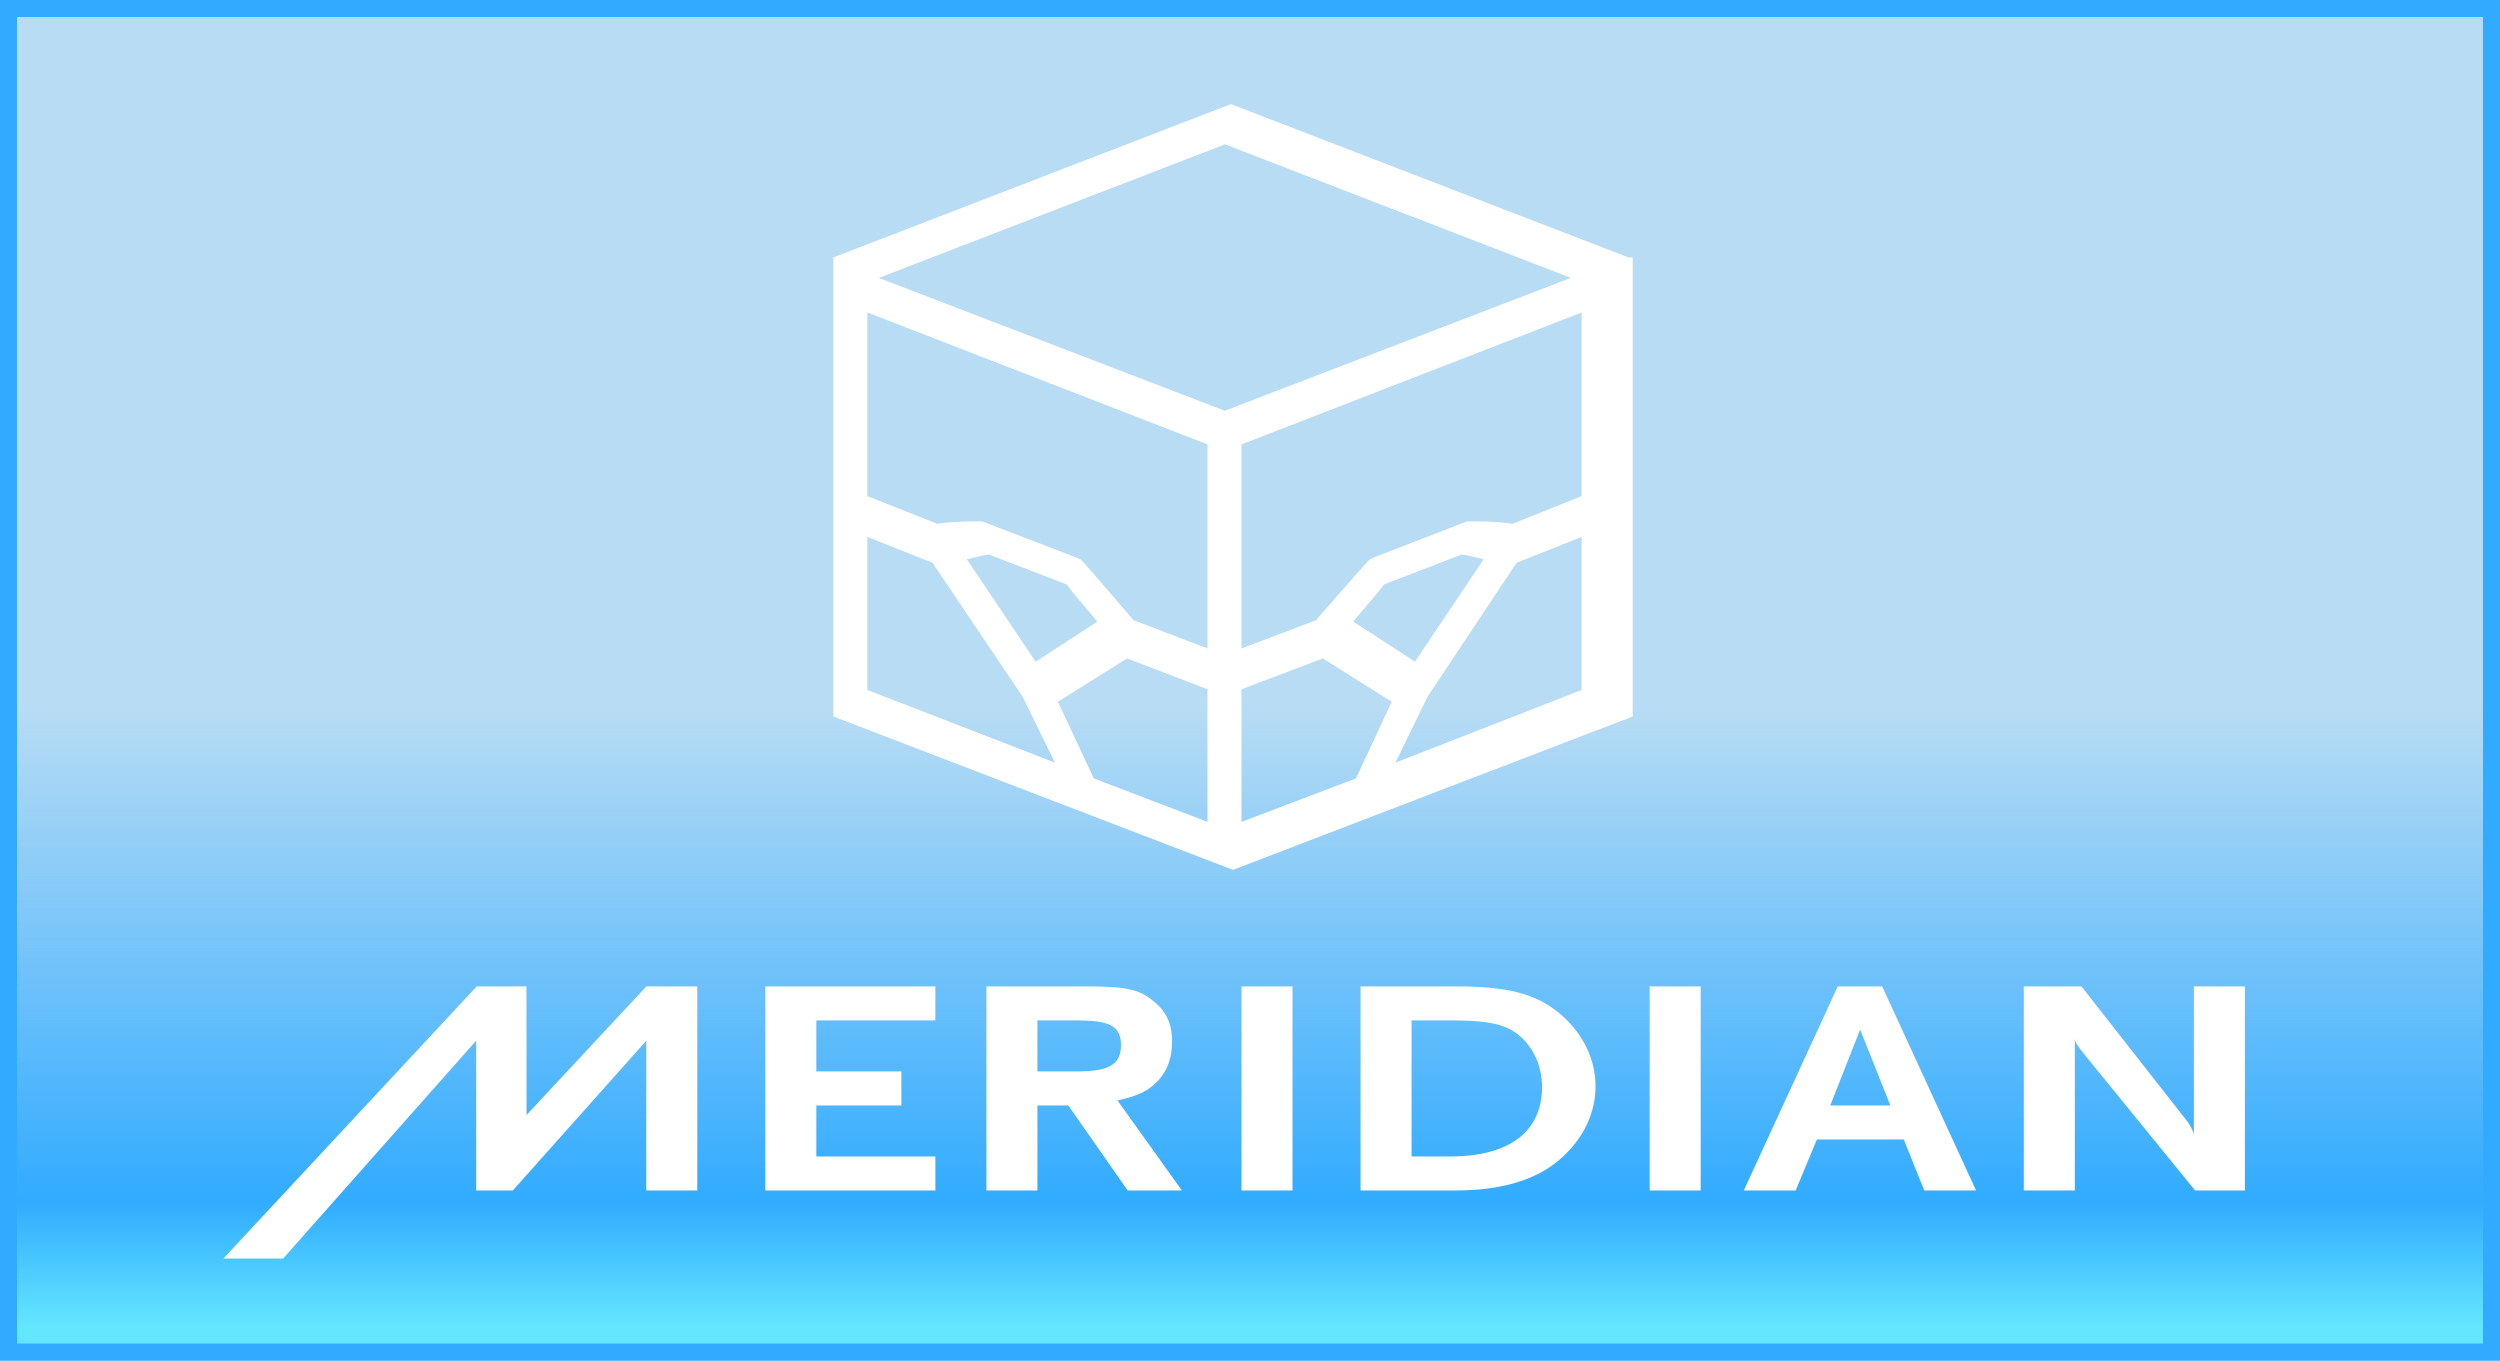
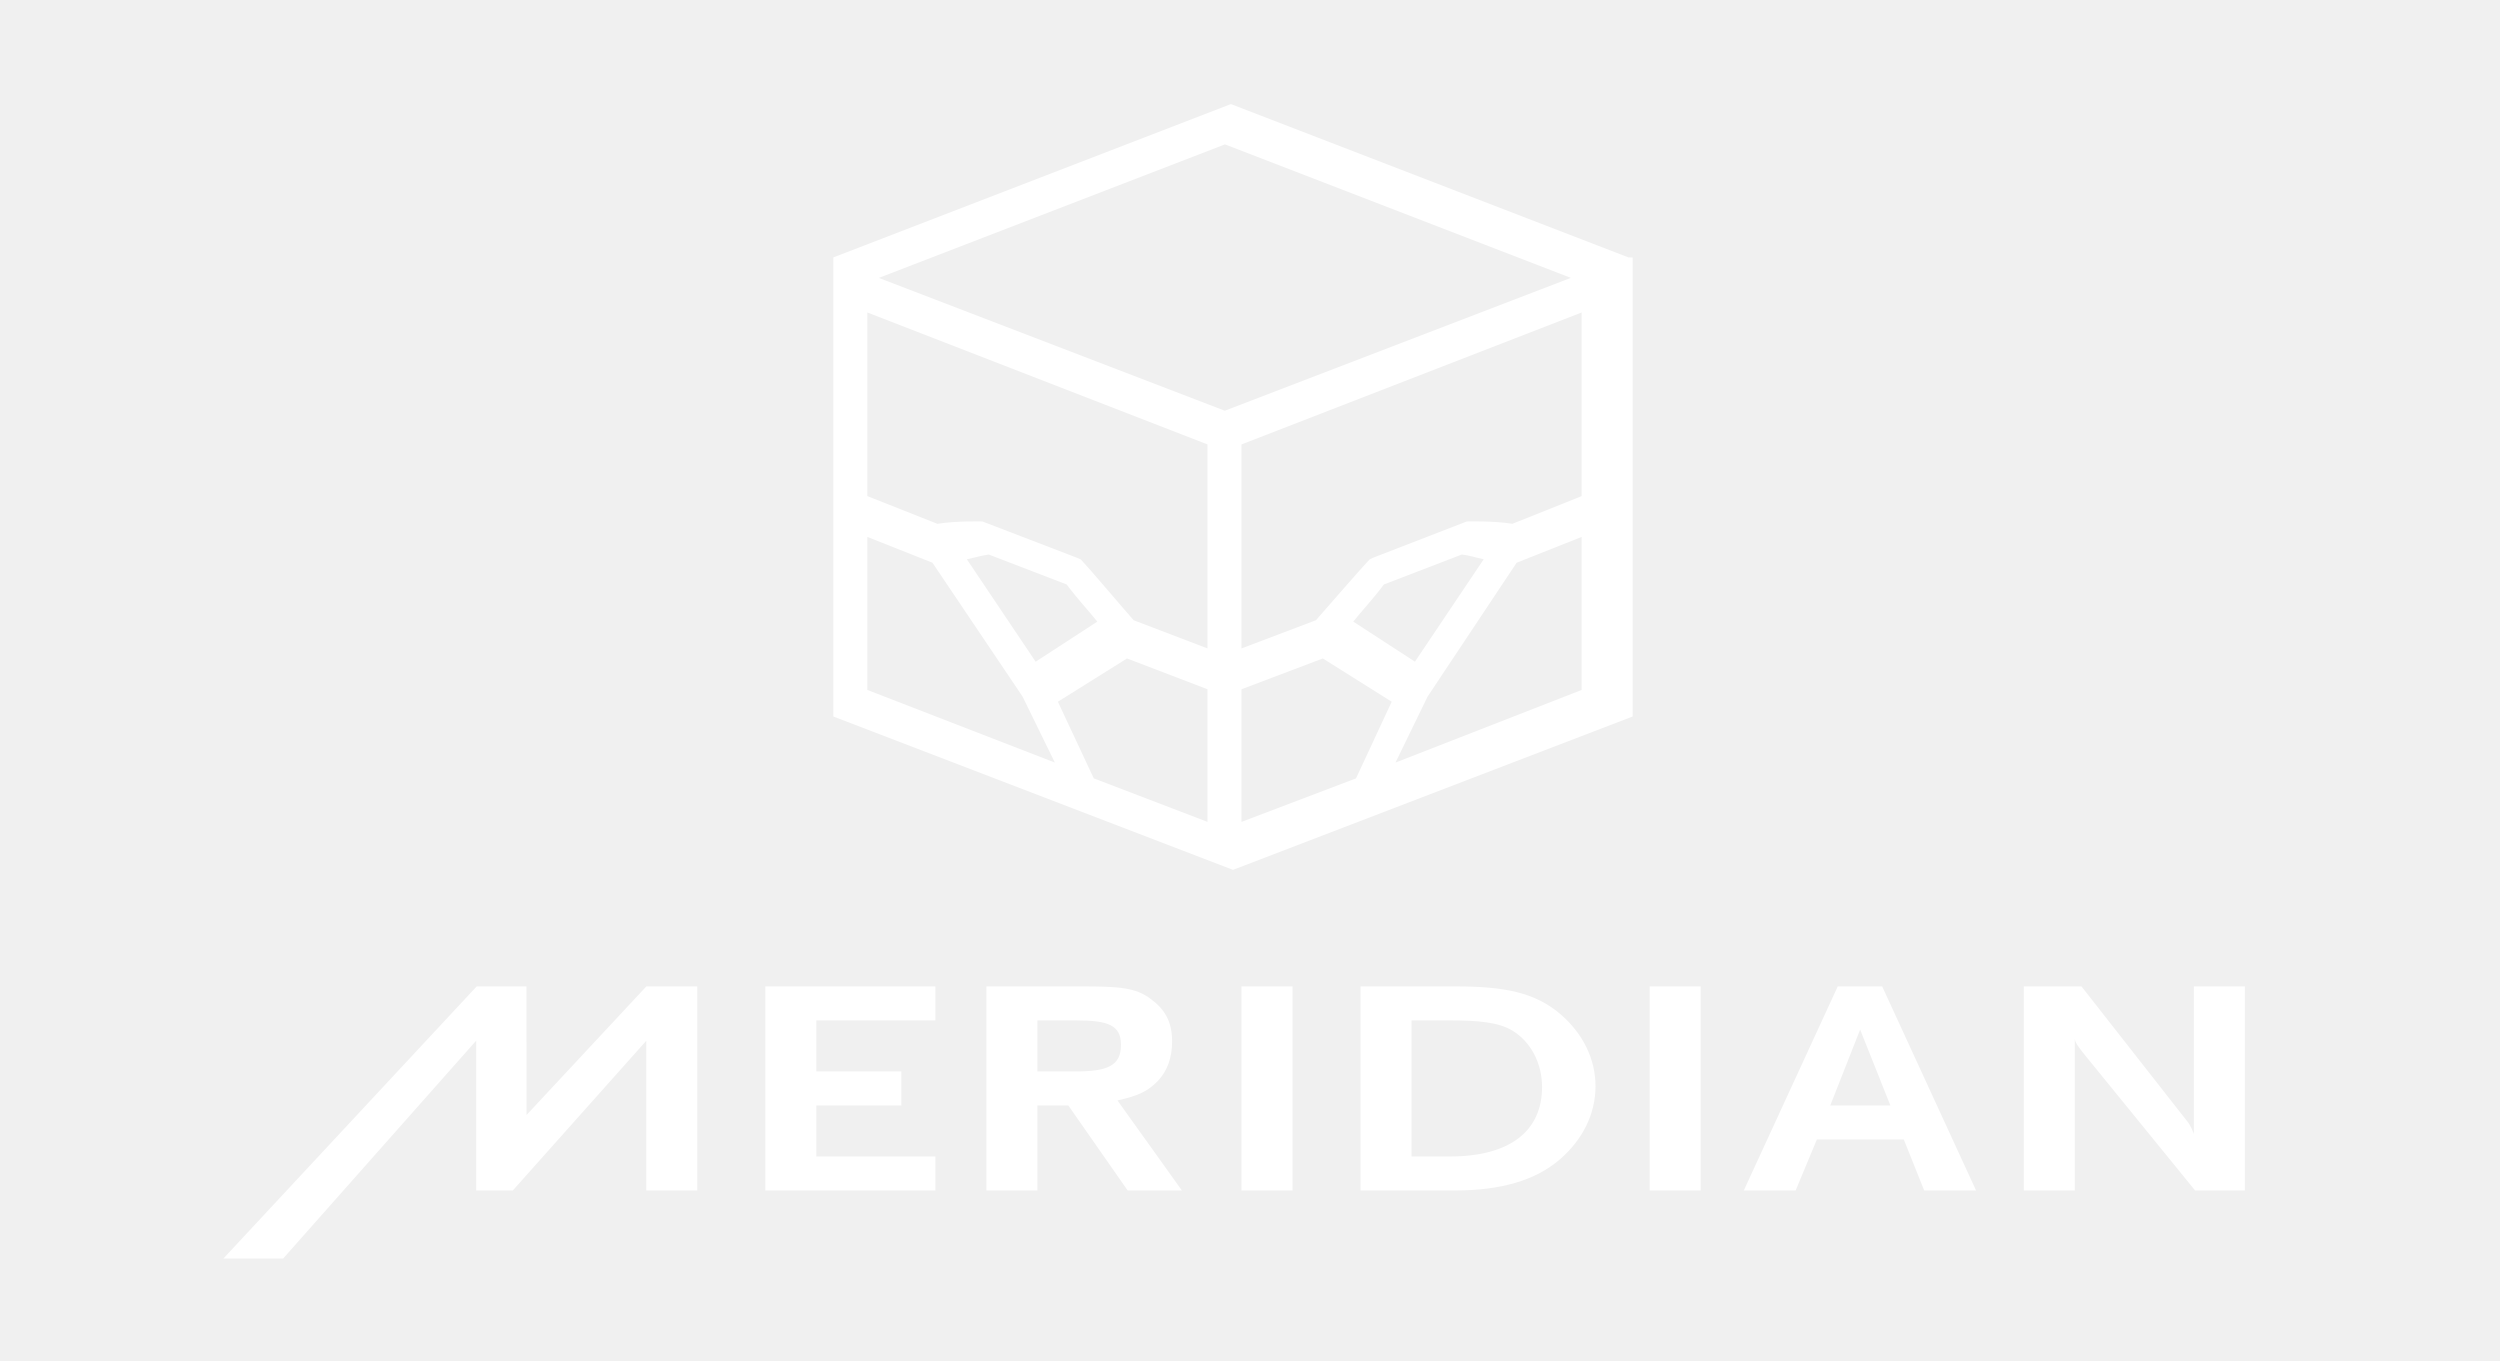
- <svg xmlns="http://www.w3.org/2000/svg" version="1.1" x="0px" y="0px" width="147px" height="80px" viewBox="0 0 147 80" overflow="visible" enable-background="new 0 0 147 80" xml:space="preserve">
-   <defs>
- </defs>
-   <g>
-     <rect opacity="0.29" fill="#31ABFF" width="147" height="80" />
-     <g opacity="0.64">
-       <path fill="#31ABFF" d="M146,1v78H1V1H146 M147,0H0v80h147V0L147,0z" />
-     </g>
-   </g>
-   <g>
-     <linearGradient id="SVGID_2_" gradientUnits="userSpaceOnUse" x1="73" y1="3.835" x2="73" y2="77.958">
-       <stop offset="0.509" style="stop-color:#31ABFF;stop-opacity:0" />
-       <stop offset="0.902" style="stop-color:#31ABFF" />
-       <stop offset="1" style="stop-color:#63E6FF" />
-     </linearGradient>
-     <rect y="1" fill="url(#SVGID_2_)" width="146" height="78" />
-     <path fill="#31ABFF" d="M146,1v78H1V1H146 M147,0H0v80h147V0L147,0z" />
-   </g>
-   <path fill="#FFFFFF" d="M95.752,15.136L72.377,6.12L49,15.136l0,0l0,0V42.13l23.5,9.018L96,42.13V15.14L95.752,15.136z M51,40.569  v-8.998l3.828,1.518l5.301,7.873l1.896,3.877L51,40.569z M56.85,32.884c0.487-0.098,0.78-0.205,1.29-0.277l4.58,1.76  c0.628,0.842,1.309,1.568,1.803,2.184l-3.627,2.357L56.85,32.884z M71,48.327l-6.686-2.559l-2.11-4.506l4.063-2.545L71,40.528  V48.327z M71,38.128l-4.34-1.658c-0.799-0.904-2.544-2.979-3.101-3.568l-0.254-0.113l-5.54-2.127c0,0-1.559-0.043-2.646,0.139  L51,29.171V18.374l20,7.758V38.128z M51.673,16.341l20.354-7.852l20.338,7.85l-20.348,7.812L51.673,16.341z M79.732,45.769  L73,48.327v-7.799l4.783-1.811l4.049,2.545L79.732,45.769z M79.571,36.55c0.493-0.615,1.174-1.342,1.803-2.184l4.579-1.76  c0.431,0.043,0.802,0.18,1.29,0.277l-4.045,6.023L79.571,36.55z M93,40.569l-10.945,4.27l1.886-3.877l5.237-7.873L93,31.571V40.569z   M93,29.171L88.928,30.8c-1.088-0.182-2.679-0.139-2.679-0.139l-5.496,2.127l-0.227,0.113c-0.559,0.59-2.353,2.664-3.149,3.568  L73,38.128V26.132l20-7.758V29.171z" />
-   <path fill="#FFFFFF" d="M48,65h5v-2h-5v-3h7v-2H45v12h10v-2h-7V65z M68.089,63.554c0.554-0.598,0.83-1.361,0.83-2.316  c0-1.158-0.416-1.878-1.248-2.494C66.769,58.054,65.753,58,63.534,58H58v12h3v-5h1.816l3.491,5h3.189l-3.789-5.295  C66.976,64.425,67.508,64.149,68.089,63.554z M63.257,63H61v-3h2.257c1.894,0,2.657,0.27,2.657,1.443  C65.914,62.674,65.106,63,63.257,63z M73,70h3V58h-3V70z M91.76,59.638C90.259,58.351,88.454,58,85.564,58H80v12h5.542  c2.75,0,4.762-0.61,6.172-1.823c1.34-1.158,2.102-2.665,2.102-4.308C93.815,62.266,93.076,60.775,91.76,59.638z M85.263,68H83v-8  h2.263c1.666,0,2.847,0.11,3.654,0.592c1.088,0.652,1.756,1.923,1.756,3.322C90.673,66.545,88.731,68,85.263,68z M97,70h3V58h-3V70z   M108.059,58l-5.524,12h3.049l1.249-3h5.11l1.201,3h3.049l-5.521-12H108.059z M107.62,65l1.756-4.461L111.154,65H107.62z   M30.961,65.561L30.956,58H28.03L13.137,74h3.513L28,61.19V70h2.153L38,61.198V70h3V58h-2.994L30.961,65.561z M129,58v8.677  c0,0-0.171-0.492-0.394-0.748L122.39,58H119v12h3v-8.937c0,0.205,0.174,0.461,0.619,1.008L129.072,70H132V58H129z" />
+ <svg xmlns="http://www.w3.org/2000/svg" version="1.1" x="0px" y="0px" width="147px" height="80px" viewBox="0 0 147 80" overflow="visible" enable-background="new 0 0 147 80" xml:space="preserve" id="svg3155">
+   <defs id="defs3157" />
+   <path fill="#FFFFFF" d="M95.752,15.136L72.377,6.12L49,15.136l0,0l0,0V42.13l23.5,9.018L96,42.13V15.14L95.752,15.136z M51,40.569  v-8.998l3.828,1.518l5.301,7.873l1.896,3.877L51,40.569z M56.85,32.884c0.487-0.098,0.78-0.205,1.29-0.277l4.58,1.76  c0.628,0.842,1.309,1.568,1.803,2.184l-3.627,2.357L56.85,32.884z M71,48.327l-6.686-2.559l-2.11-4.506l4.063-2.545L71,40.528  V48.327z M71,38.128l-4.34-1.658c-0.799-0.904-2.544-2.979-3.101-3.568l-0.254-0.113l-5.54-2.127c0,0-1.559-0.043-2.646,0.139  L51,29.171V18.374l20,7.758V38.128z M51.673,16.341l20.354-7.852l20.338,7.85l-20.348,7.812L51.673,16.341z M79.732,45.769  L73,48.327v-7.799l4.783-1.811l4.049,2.545L79.732,45.769z M79.571,36.55c0.493-0.615,1.174-1.342,1.803-2.184l4.579-1.76  c0.431,0.043,0.802,0.18,1.29,0.277l-4.045,6.023L79.571,36.55z M93,40.569l-10.945,4.27l1.886-3.877l5.237-7.873L93,31.571V40.569z   M93,29.171L88.928,30.8c-1.088-0.182-2.679-0.139-2.679-0.139l-5.496,2.127l-0.227,0.113c-0.559,0.59-2.353,2.664-3.149,3.568  L73,38.128V26.132l20-7.758V29.171z" id="path3180" />
+   <path fill="#FFFFFF" d="M48,65h5v-2h-5v-3h7v-2H45v12h10v-2h-7V65z M68.089,63.554c0.554-0.598,0.83-1.361,0.83-2.316  c0-1.158-0.416-1.878-1.248-2.494C66.769,58.054,65.753,58,63.534,58H58v12h3v-5h1.816l3.491,5h3.189l-3.789-5.295  C66.976,64.425,67.508,64.149,68.089,63.554z M63.257,63H61v-3h2.257c1.894,0,2.657,0.27,2.657,1.443  C65.914,62.674,65.106,63,63.257,63z M73,70h3V58h-3V70z M91.76,59.638C90.259,58.351,88.454,58,85.564,58H80v12h5.542  c2.75,0,4.762-0.61,6.172-1.823c1.34-1.158,2.102-2.665,2.102-4.308C93.815,62.266,93.076,60.775,91.76,59.638z M85.263,68H83v-8  h2.263c1.666,0,2.847,0.11,3.654,0.592c1.088,0.652,1.756,1.923,1.756,3.322C90.673,66.545,88.731,68,85.263,68z M97,70h3V58h-3V70z   M108.059,58l-5.524,12h3.049l1.249-3h5.11l1.201,3h3.049l-5.521-12H108.059z M107.62,65l1.756-4.461L111.154,65H107.62z   M30.961,65.561L30.956,58H28.03L13.137,74h3.513L28,61.19V70h2.153L38,61.198V70h3V58h-2.994L30.961,65.561z M129,58v8.677  c0,0-0.171-0.492-0.394-0.748L122.39,58H119v12h3v-8.937c0,0.205,0.174,0.461,0.619,1.008L129.072,70H132V58H129z" id="path3182" />
</svg>
